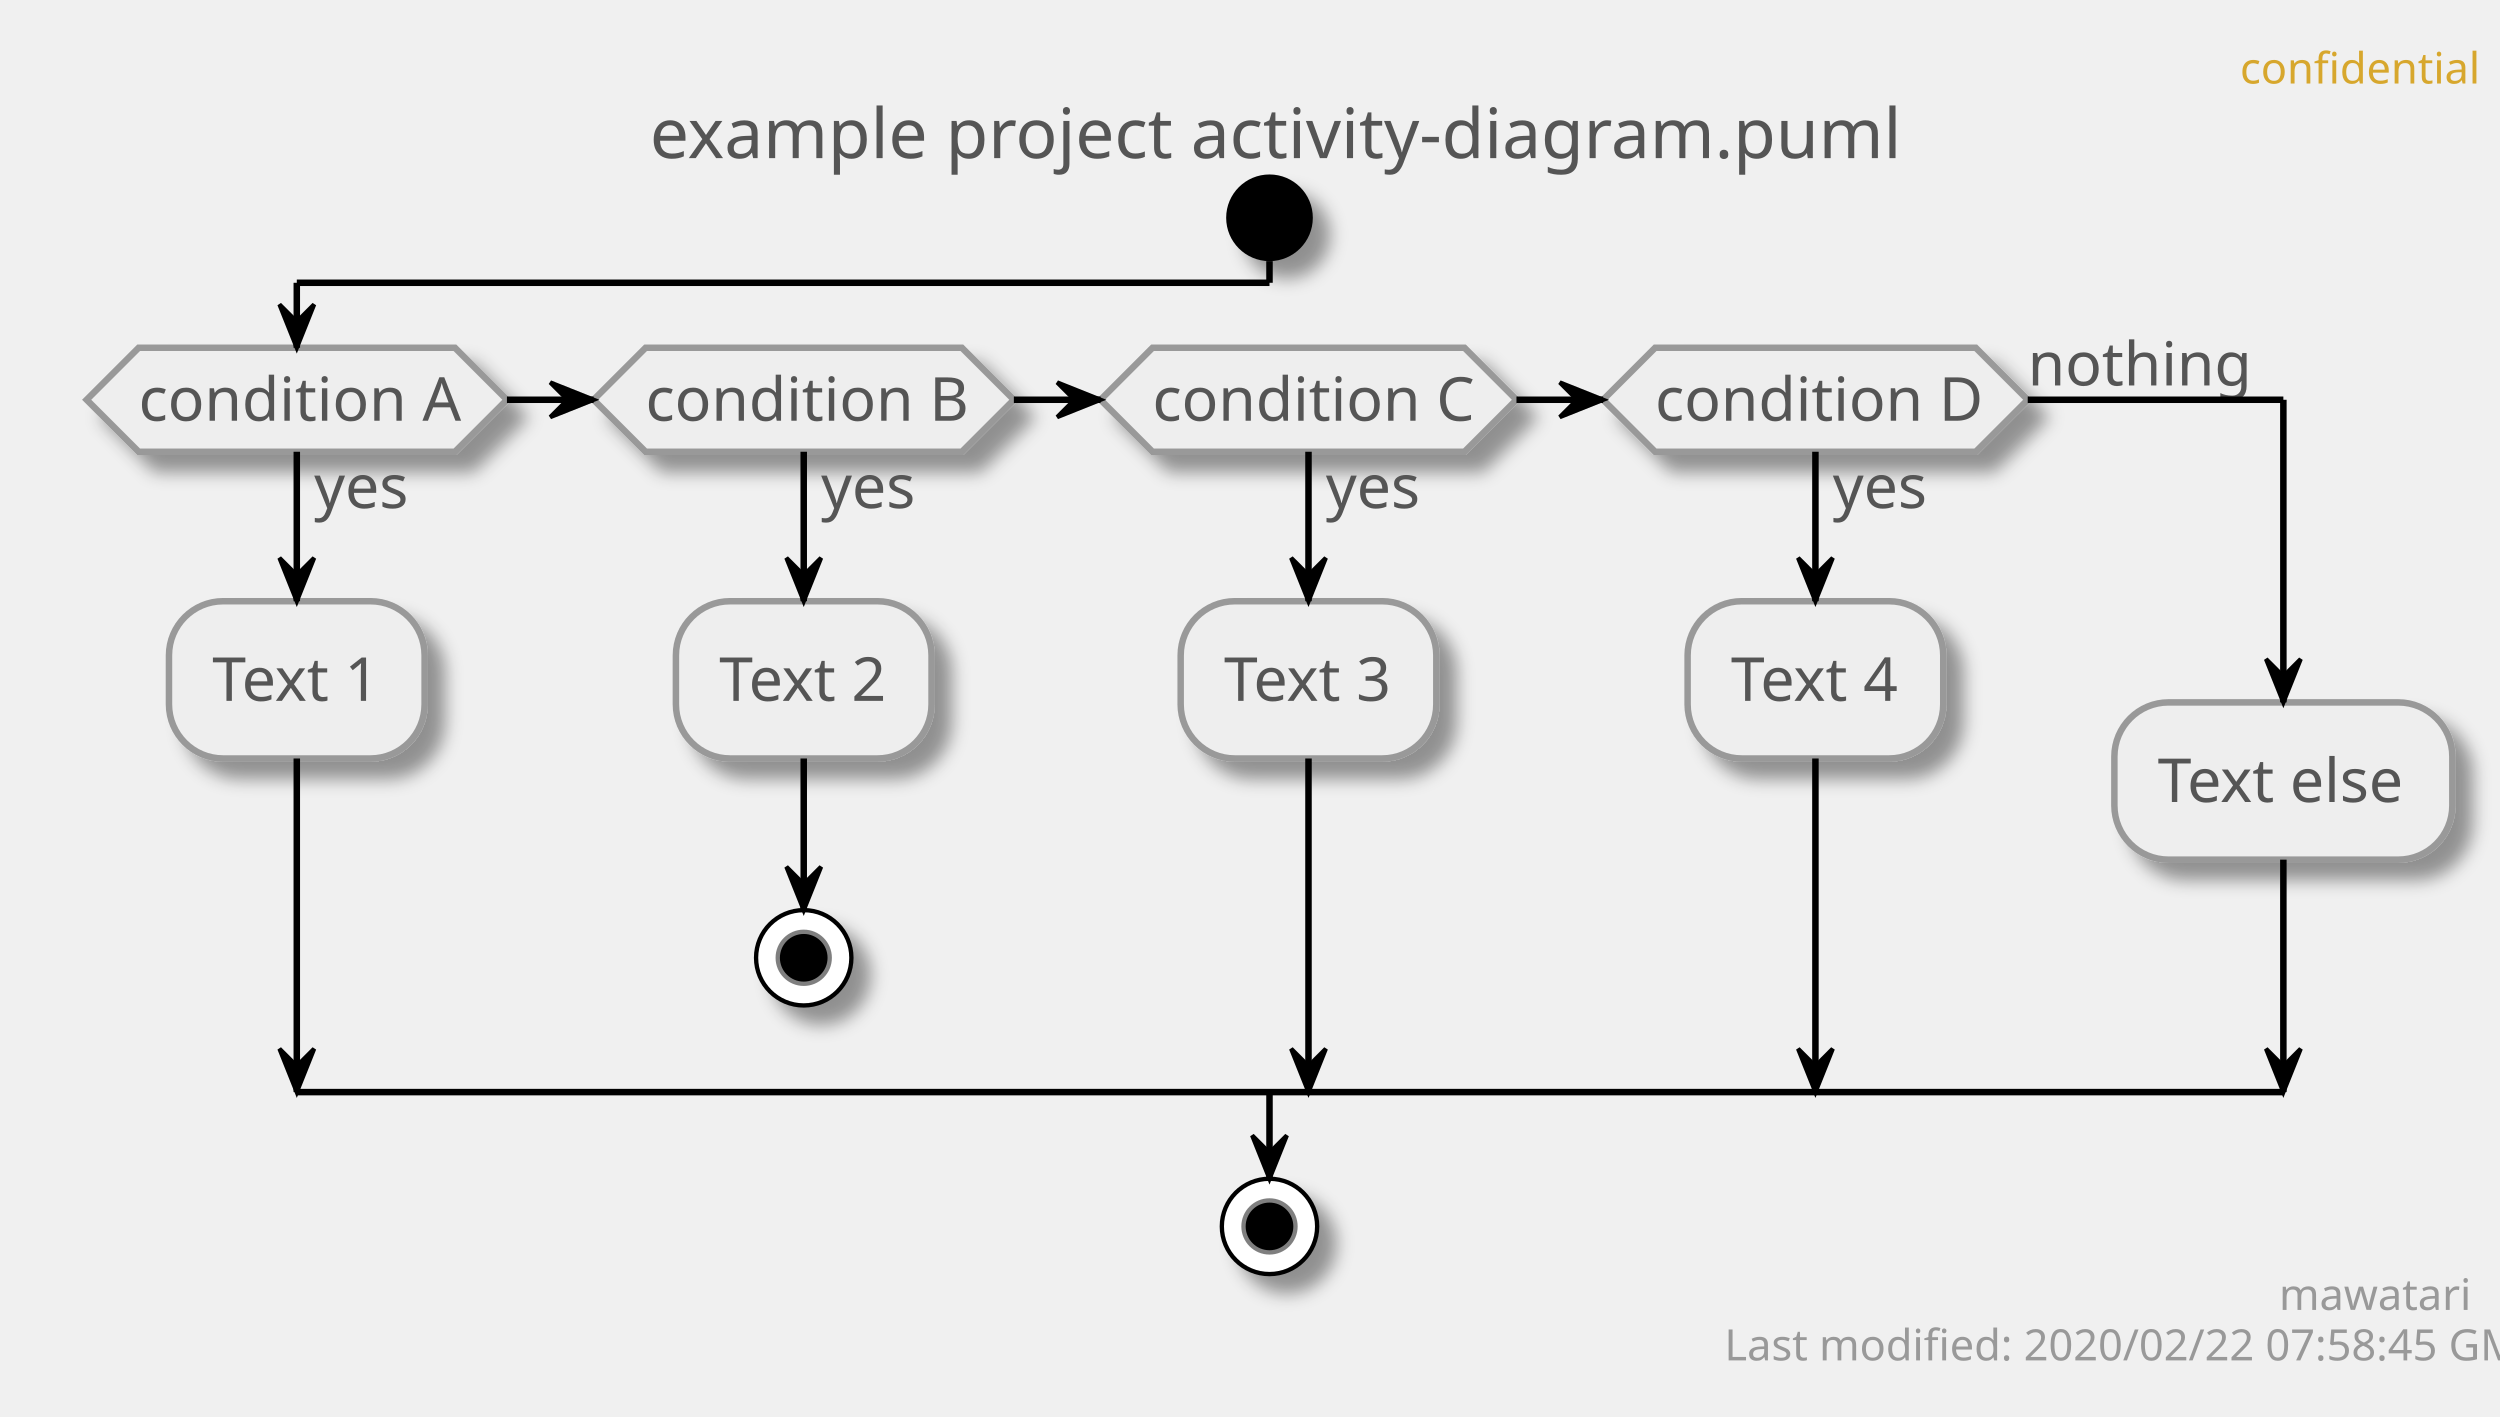
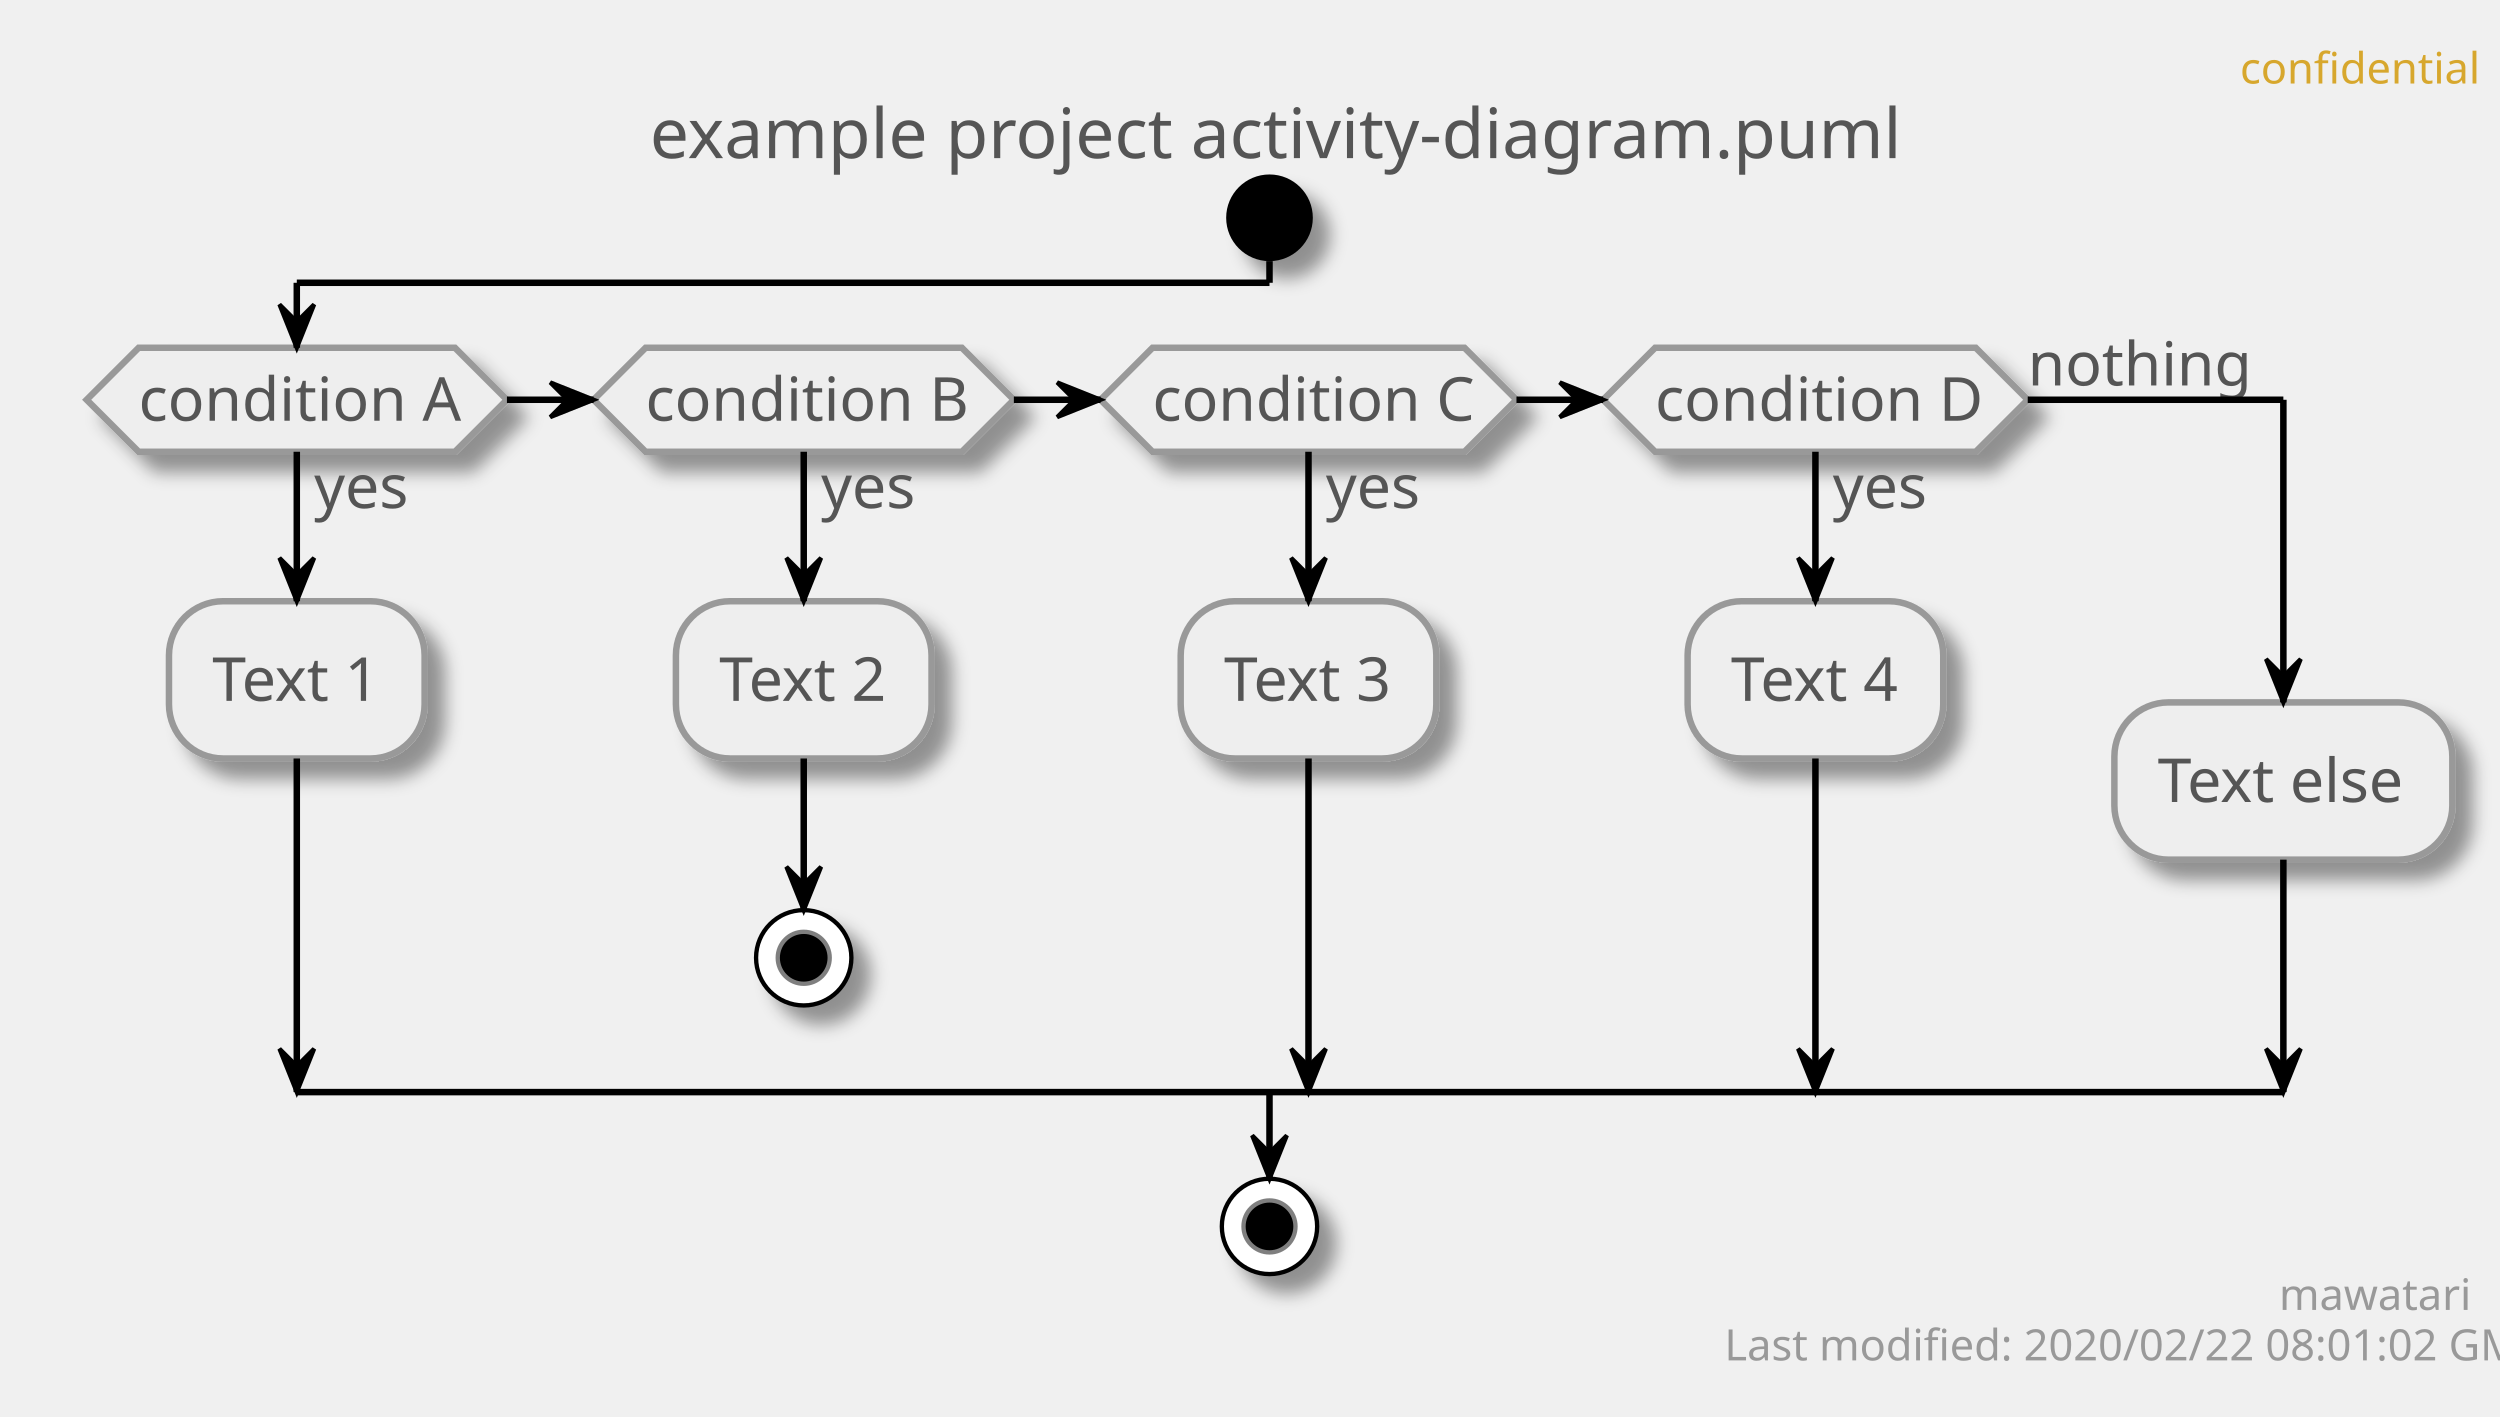
<svg xmlns="http://www.w3.org/2000/svg" contentScriptType="application/ecmascript" contentStyleType="text/css" height="327px" preserveAspectRatio="none" style="width:577px;height:327px;" version="1.1" viewBox="0 0 577 327" width="577px" zoomAndPan="magnify">
  <defs>
-     <filter height="300%" id="f19d2gcayy8l82" width="300%" x="-1" y="-1">
+     <filter height="300%" id="fkn2546wstnpq" width="300%" x="-1" y="-1">
      <feGaussianBlur result="blurOut" stdDeviation="2.0" />
      <feColorMatrix in="blurOut" result="blurOut2" type="matrix" values="0 0 0 0 0 0 0 0 0 0 0 0 0 0 0 0 0 0 .4 0" />
      <feOffset dx="4.0" dy="4.0" in="blurOut2" result="blurOut3" />
      <feBlend in="SourceGraphic" in2="blurOut3" mode="normal" />
    </filter>
  </defs>
  <g>
    <text fill="#D7A72D" font-family="sans-serif" font-size="10" lengthAdjust="spacingAndGlyphs" textLength="48" x="517" y="19.282">confidential</text>
    <text fill="#555555" font-family="sans-serif" font-size="16" lengthAdjust="spacingAndGlyphs" textLength="275" x="150" y="36.492">example project activity-diagram.puml</text>
-     <ellipse cx="293" cy="50.266" fill="#000000" filter="url(#f19d2gcayy8l82)" rx="10" ry="10" style="stroke: none; stroke-width: 1.0;" />
-     <polygon fill="#EEEEEE" filter="url(#f19d2gcayy8l82)" points="32,80.266,105,80.266,117,92.266,105,104.266,32,104.266,20,92.266,32,80.266" style="stroke: #999999; stroke-width: 1.5;" />
+     <ellipse cx="293" cy="50.266" fill="#000000" filter="url(#fkn2546wstnpq)" rx="10" ry="10" style="stroke: none; stroke-width: 1.0;" />
+     <polygon fill="#EEEEEE" filter="url(#fkn2546wstnpq)" points="32,80.266,105,80.266,117,92.266,105,104.266,32,104.266,20,92.266,32,80.266" style="stroke: #999999; stroke-width: 1.5;" />
    <text fill="#555555" font-family="sans-serif" font-size="14" lengthAdjust="spacingAndGlyphs" textLength="22" x="72.5" y="117.261">yes</text>
    <text fill="#555555" font-family="sans-serif" font-size="14" lengthAdjust="spacingAndGlyphs" textLength="73" x="32" y="97.112">condition A</text>
-     <rect fill="#EEEEEE" filter="url(#f19d2gcayy8l82)" height="36.297" rx="12.5" ry="12.5" style="stroke: #999999; stroke-width: 1.5;" width="59" x="39" y="138.761" />
+     <rect fill="#EEEEEE" filter="url(#fkn2546wstnpq)" height="36.297" rx="12.5" ry="12.5" style="stroke: #999999; stroke-width: 1.5;" width="59" x="39" y="138.761" />
    <text fill="#555555" font-family="sans-serif" font-size="14" lengthAdjust="spacingAndGlyphs" textLength="39" x="49" y="161.756">Text 1</text>
-     <polygon fill="#EEEEEE" filter="url(#f19d2gcayy8l82)" points="149,80.266,222,80.266,234,92.266,222,104.266,149,104.266,137,92.266,149,80.266" style="stroke: #999999; stroke-width: 1.5;" />
+     <polygon fill="#EEEEEE" filter="url(#fkn2546wstnpq)" points="149,80.266,222,80.266,234,92.266,222,104.266,149,104.266,137,92.266,149,80.266" style="stroke: #999999; stroke-width: 1.5;" />
    <text fill="#555555" font-family="sans-serif" font-size="14" lengthAdjust="spacingAndGlyphs" textLength="22" x="189.5" y="117.261">yes</text>
    <text fill="#555555" font-family="sans-serif" font-size="14" lengthAdjust="spacingAndGlyphs" textLength="73" x="149" y="97.112">condition B</text>
-     <rect fill="#EEEEEE" filter="url(#f19d2gcayy8l82)" height="36.297" rx="12.5" ry="12.5" style="stroke: #999999; stroke-width: 1.5;" width="59" x="156" y="138.761" />
+     <rect fill="#EEEEEE" filter="url(#fkn2546wstnpq)" height="36.297" rx="12.5" ry="12.5" style="stroke: #999999; stroke-width: 1.5;" width="59" x="156" y="138.761" />
    <text fill="#555555" font-family="sans-serif" font-size="14" lengthAdjust="spacingAndGlyphs" textLength="39" x="166" y="161.756">Text 2</text>
-     <ellipse cx="185.5" cy="221.058" fill="#FFFFFF" filter="url(#f19d2gcayy8l82)" rx="11" ry="11" style="stroke: #000000; stroke-width: 1.0;" />
+     <ellipse cx="185.5" cy="221.058" fill="#FFFFFF" filter="url(#fkn2546wstnpq)" rx="11" ry="11" style="stroke: #000000; stroke-width: 1.0;" />
    <ellipse cx="185.5" cy="221.058" fill="#000000" rx="6" ry="6" style="stroke: #7F7F7F; stroke-width: 1.0;" />
-     <polygon fill="#EEEEEE" filter="url(#f19d2gcayy8l82)" points="266,80.266,338,80.266,350,92.266,338,104.266,266,104.266,254,92.266,266,80.266" style="stroke: #999999; stroke-width: 1.5;" />
+     <polygon fill="#EEEEEE" filter="url(#fkn2546wstnpq)" points="266,80.266,338,80.266,350,92.266,338,104.266,266,104.266,254,92.266,266,80.266" style="stroke: #999999; stroke-width: 1.5;" />
    <text fill="#555555" font-family="sans-serif" font-size="14" lengthAdjust="spacingAndGlyphs" textLength="22" x="306" y="117.261">yes</text>
    <text fill="#555555" font-family="sans-serif" font-size="14" lengthAdjust="spacingAndGlyphs" textLength="72" x="266" y="97.112">condition C</text>
-     <rect fill="#EEEEEE" filter="url(#f19d2gcayy8l82)" height="36.297" rx="12.5" ry="12.5" style="stroke: #999999; stroke-width: 1.5;" width="59" x="272.5" y="138.761" />
+     <rect fill="#EEEEEE" filter="url(#fkn2546wstnpq)" height="36.297" rx="12.5" ry="12.5" style="stroke: #999999; stroke-width: 1.5;" width="59" x="272.5" y="138.761" />
    <text fill="#555555" font-family="sans-serif" font-size="14" lengthAdjust="spacingAndGlyphs" textLength="39" x="282.5" y="161.756">Text 3</text>
-     <polygon fill="#EEEEEE" filter="url(#f19d2gcayy8l82)" points="382,80.266,456,80.266,468,92.266,456,104.266,382,104.266,370,92.266,382,80.266" style="stroke: #999999; stroke-width: 1.5;" />
+     <polygon fill="#EEEEEE" filter="url(#fkn2546wstnpq)" points="382,80.266,456,80.266,468,92.266,456,104.266,382,104.266,370,92.266,382,80.266" style="stroke: #999999; stroke-width: 1.5;" />
    <text fill="#555555" font-family="sans-serif" font-size="14" lengthAdjust="spacingAndGlyphs" textLength="22" x="423" y="117.261">yes</text>
    <text fill="#555555" font-family="sans-serif" font-size="14" lengthAdjust="spacingAndGlyphs" textLength="74" x="382" y="97.112">condition D</text>
    <text fill="#555555" font-family="sans-serif" font-size="14" lengthAdjust="spacingAndGlyphs" textLength="48" x="468" y="88.964">nothing</text>
-     <rect fill="#EEEEEE" filter="url(#f19d2gcayy8l82)" height="36.297" rx="12.5" ry="12.5" style="stroke: #999999; stroke-width: 1.5;" width="59" x="389.5" y="138.761" />
+     <rect fill="#EEEEEE" filter="url(#fkn2546wstnpq)" height="36.297" rx="12.5" ry="12.5" style="stroke: #999999; stroke-width: 1.5;" width="59" x="389.5" y="138.761" />
    <text fill="#555555" font-family="sans-serif" font-size="14" lengthAdjust="spacingAndGlyphs" textLength="39" x="399.5" y="161.756">Text 4</text>
-     <rect fill="#EEEEEE" filter="url(#f19d2gcayy8l82)" height="36.297" rx="12.5" ry="12.5" style="stroke: #999999; stroke-width: 1.5;" width="78" x="488" y="162.112" />
+     <rect fill="#EEEEEE" filter="url(#fkn2546wstnpq)" height="36.297" rx="12.5" ry="12.5" style="stroke: #999999; stroke-width: 1.5;" width="78" x="488" y="162.112" />
    <text fill="#555555" font-family="sans-serif" font-size="14" lengthAdjust="spacingAndGlyphs" textLength="58" x="498" y="185.107">Text else</text>
-     <ellipse cx="293" cy="283.058" fill="#FFFFFF" filter="url(#f19d2gcayy8l82)" rx="11" ry="11" style="stroke: #000000; stroke-width: 1.0;" />
+     <ellipse cx="293" cy="283.058" fill="#FFFFFF" filter="url(#fkn2546wstnpq)" rx="11" ry="11" style="stroke: #000000; stroke-width: 1.0;" />
    <ellipse cx="293" cy="283.058" fill="#000000" rx="6" ry="6" style="stroke: #7F7F7F; stroke-width: 1.0;" />
    <line style="stroke: #000000; stroke-width: 1.5;" x1="185.5" x2="185.5" y1="175.058" y2="210.058" />
    <polygon fill="#000000" points="181.5,200.058,185.5,210.058,189.5,200.058,185.5,204.058" style="stroke: #000000; stroke-width: 1.0;" />
    <line style="stroke: #000000; stroke-width: 1.5;" x1="68.5" x2="68.5" y1="104.266" y2="138.761" />
    <polygon fill="#000000" points="64.5,128.761,68.5,138.761,72.5,128.761,68.5,132.761" style="stroke: #000000; stroke-width: 1.0;" />
    <line style="stroke: #000000; stroke-width: 1.5;" x1="68.5" x2="68.5" y1="175.058" y2="252.058" />
    <polygon fill="#000000" points="64.5,242.058,68.5,252.058,72.5,242.058,68.5,246.058" style="stroke: #000000; stroke-width: 1.0;" />
    <line style="stroke: #000000; stroke-width: 1.5;" x1="185.5" x2="185.5" y1="104.266" y2="138.761" />
    <polygon fill="#000000" points="181.5,128.761,185.5,138.761,189.5,128.761,185.5,132.761" style="stroke: #000000; stroke-width: 1.0;" />
    <line style="stroke: #000000; stroke-width: 1.5;" x1="302" x2="302" y1="104.266" y2="138.761" />
    <polygon fill="#000000" points="298,128.761,302,138.761,306,128.761,302,132.761" style="stroke: #000000; stroke-width: 1.0;" />
    <line style="stroke: #000000; stroke-width: 1.5;" x1="302" x2="302" y1="175.058" y2="252.058" />
    <polygon fill="#000000" points="298,242.058,302,252.058,306,242.058,302,246.058" style="stroke: #000000; stroke-width: 1.0;" />
    <line style="stroke: #000000; stroke-width: 1.5;" x1="419" x2="419" y1="104.266" y2="138.761" />
    <polygon fill="#000000" points="415,128.761,419,138.761,423,128.761,419,132.761" style="stroke: #000000; stroke-width: 1.0;" />
    <line style="stroke: #000000; stroke-width: 1.5;" x1="419" x2="419" y1="175.058" y2="252.058" />
    <polygon fill="#000000" points="415,242.058,419,252.058,423,242.058,419,246.058" style="stroke: #000000; stroke-width: 1.0;" />
    <line style="stroke: #000000; stroke-width: 1.5;" x1="117" x2="137" y1="92.266" y2="92.266" />
    <polygon fill="#000000" points="127,88.266,137,92.266,127,96.266,131,92.266" style="stroke: #000000; stroke-width: 1.0;" />
    <line style="stroke: #000000; stroke-width: 1.5;" x1="234" x2="254" y1="92.266" y2="92.266" />
    <polygon fill="#000000" points="244,88.266,254,92.266,244,96.266,248,92.266" style="stroke: #000000; stroke-width: 1.0;" />
    <line style="stroke: #000000; stroke-width: 1.5;" x1="350" x2="370" y1="92.266" y2="92.266" />
    <polygon fill="#000000" points="360,88.266,370,92.266,360,96.266,364,92.266" style="stroke: #000000; stroke-width: 1.0;" />
    <line style="stroke: #000000; stroke-width: 1.5;" x1="293" x2="293" y1="60.266" y2="65.266" />
    <line style="stroke: #000000; stroke-width: 1.5;" x1="293" x2="68.5" y1="65.266" y2="65.266" />
    <line style="stroke: #000000; stroke-width: 1.5;" x1="68.5" x2="68.5" y1="65.266" y2="80.266" />
    <polygon fill="#000000" points="64.5,70.266,68.5,80.266,72.5,70.266,68.5,74.266" style="stroke: #000000; stroke-width: 1.0;" />
    <line style="stroke: #000000; stroke-width: 1.5;" x1="468" x2="527" y1="92.266" y2="92.266" />
    <line style="stroke: #000000; stroke-width: 1.5;" x1="527" x2="527" y1="92.266" y2="162.112" />
    <polygon fill="#000000" points="523,152.112,527,162.112,531,152.112,527,156.112" style="stroke: #000000; stroke-width: 1.0;" />
    <line style="stroke: #000000; stroke-width: 1.5;" x1="527" x2="527" y1="198.409" y2="252.058" />
    <polygon fill="#000000" points="523,242.058,527,252.058,531,242.058,527,246.058" style="stroke: #000000; stroke-width: 1.0;" />
    <line style="stroke: #000000; stroke-width: 1.5;" x1="68.5" x2="527" y1="252.058" y2="252.058" />
    <line style="stroke: #000000; stroke-width: 1.5;" x1="293" x2="293" y1="252.058" y2="272.058" />
    <polygon fill="#000000" points="289,262.058,293,272.058,297,262.058,293,266.058" style="stroke: #000000; stroke-width: 1.0;" />
    <text fill="#999999" font-family="sans-serif" font-size="10" lengthAdjust="spacingAndGlyphs" textLength="39" x="526" y="302.34">mawatari</text>
-     <text fill="#999999" font-family="sans-serif" font-size="10" lengthAdjust="spacingAndGlyphs" textLength="167" x="398" y="313.981">Last modified: 2020/02/22 07:58:45 GMT</text>
+     <text fill="#999999" font-family="sans-serif" font-size="10" lengthAdjust="spacingAndGlyphs" textLength="167" x="398" y="313.981">Last modified: 2020/02/22 08:01:02 GMT</text>
  </g>
</svg>
